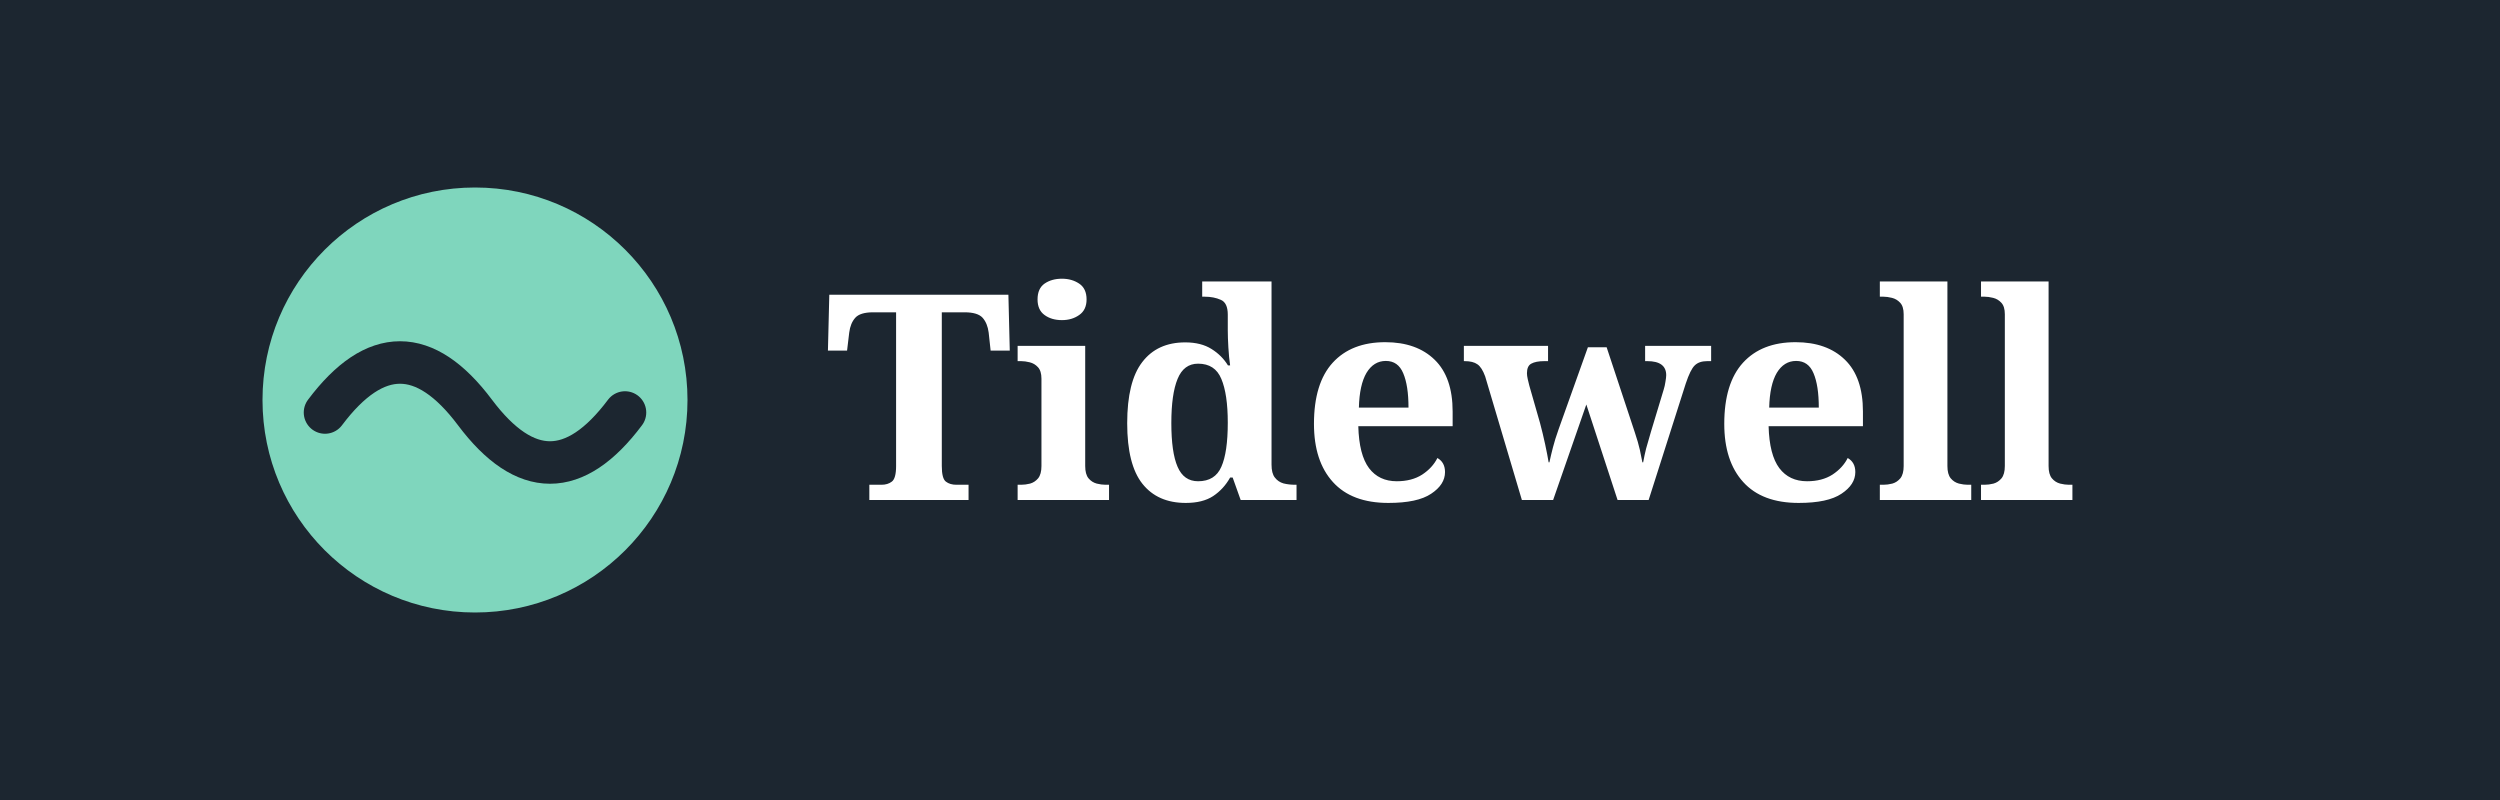
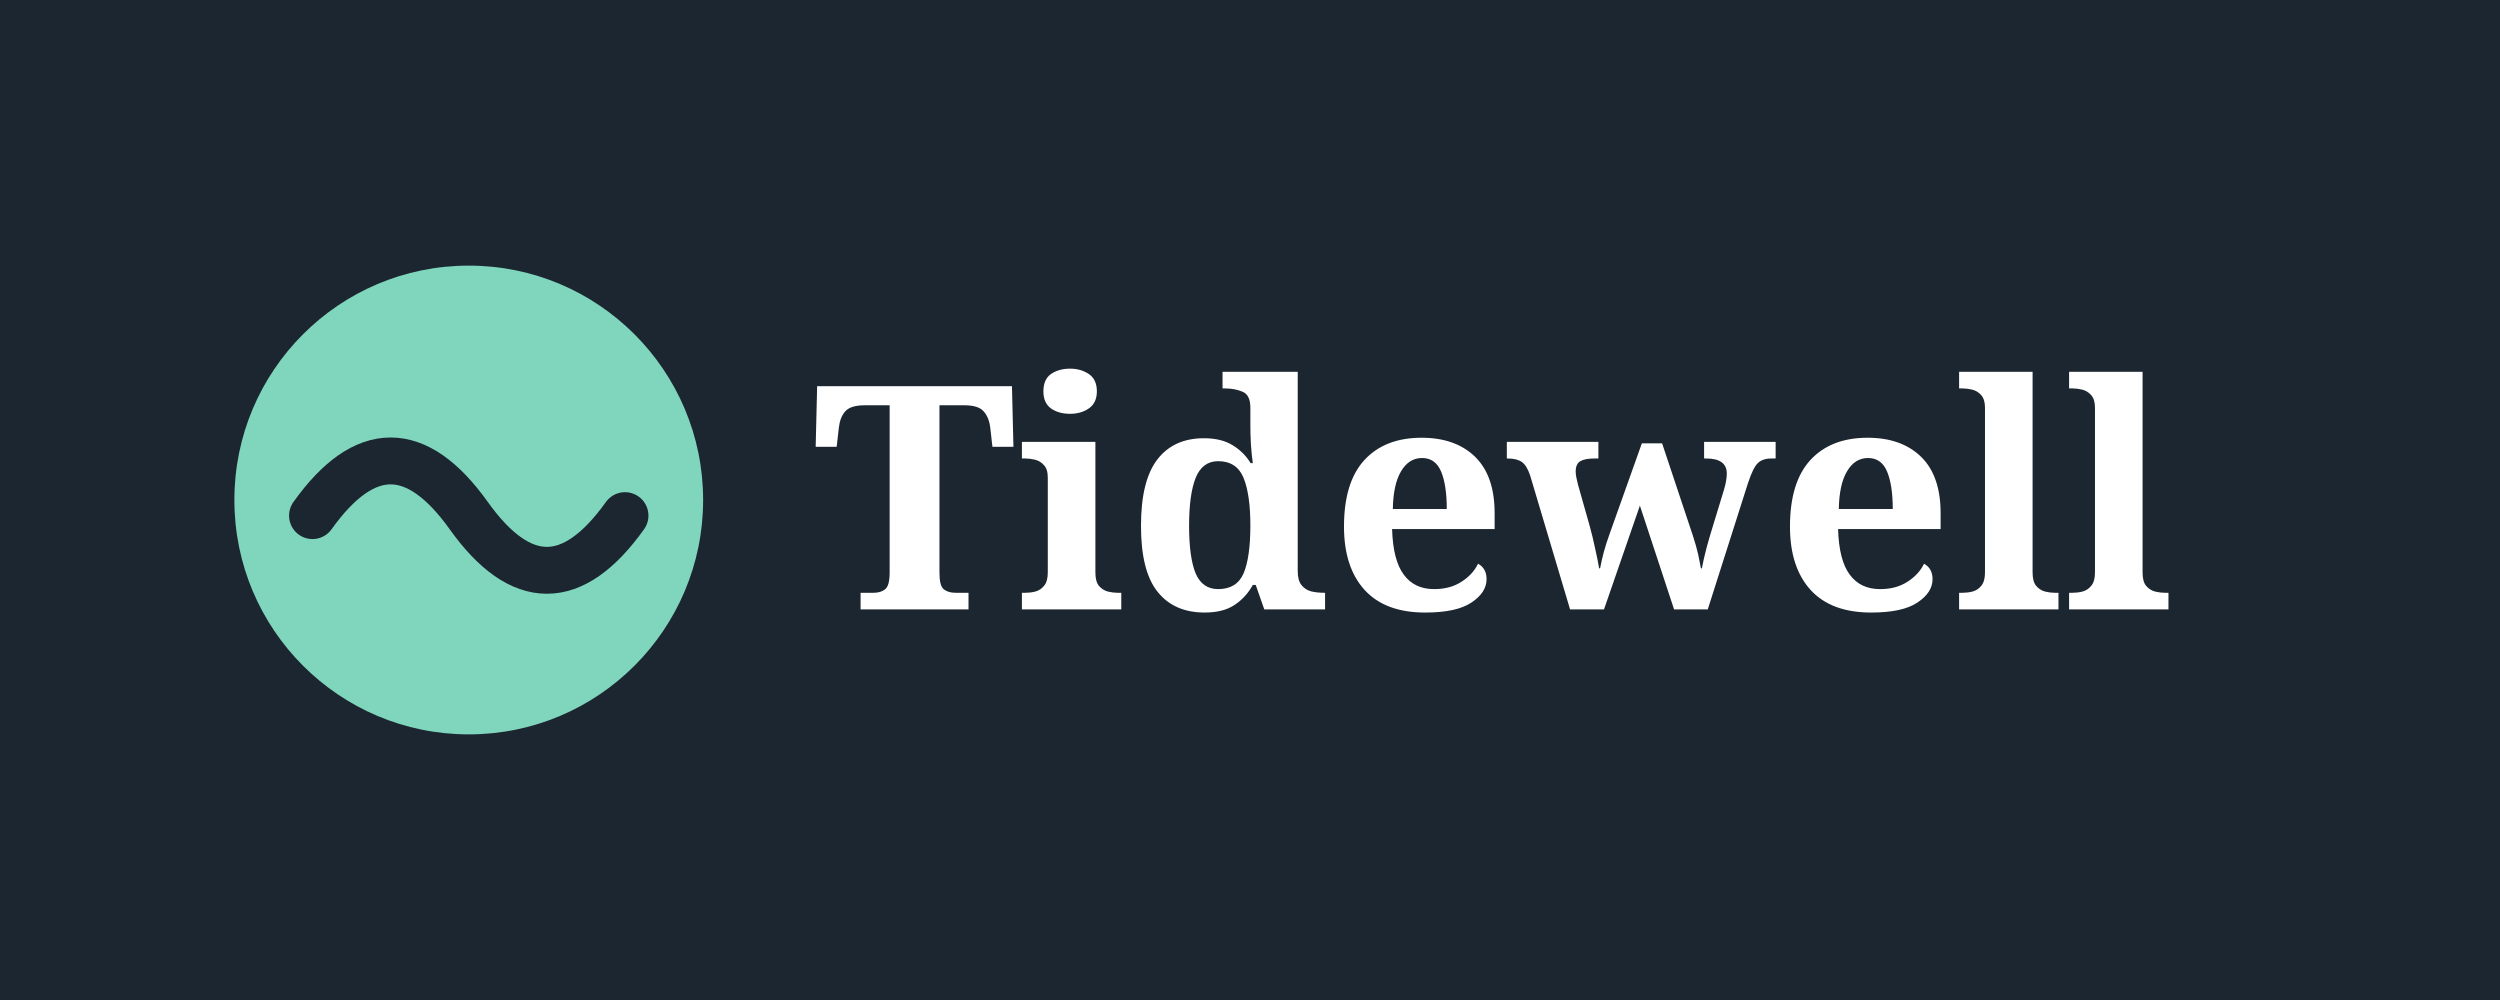
- <svg xmlns="http://www.w3.org/2000/svg" viewBox="0 0 200 64" width="200" height="64" role="img" aria-label="Tidewell logo">
-   <rect width="200" height="64" fill="#1C2630" />
-   <circle cx="38" cy="32" r="17" fill="#7FD6BD" />
-   <path d="M26 33 q6 -8 12 0 t12 0" stroke="#1C2630" stroke-width="3.4" fill="none" stroke-linecap="round" />
-   <text x="66" y="40" font-family="Georgia, serif" font-weight="700" font-size="23" fill="#FFFFFF">Tidewell</text>
+ <svg xmlns="http://www.w3.org/2000/svg" viewBox="0 0 160 64" width="160" height="64" role="img" aria-label="Tidewell logo">
+   <rect width="160" height="64" fill="#1C2630" />
+   <circle cx="30" cy="32" r="15" fill="#7FD6BD" />
+   <path d="M20 33 q5 -7 10 0 t10 0" stroke="#1C2630" stroke-width="3" fill="none" stroke-linecap="round" />
+   <text x="52" y="39" font-family="Georgia, serif" font-weight="700" font-size="20" fill="#FFFFFF">Tidewell</text>
</svg>
